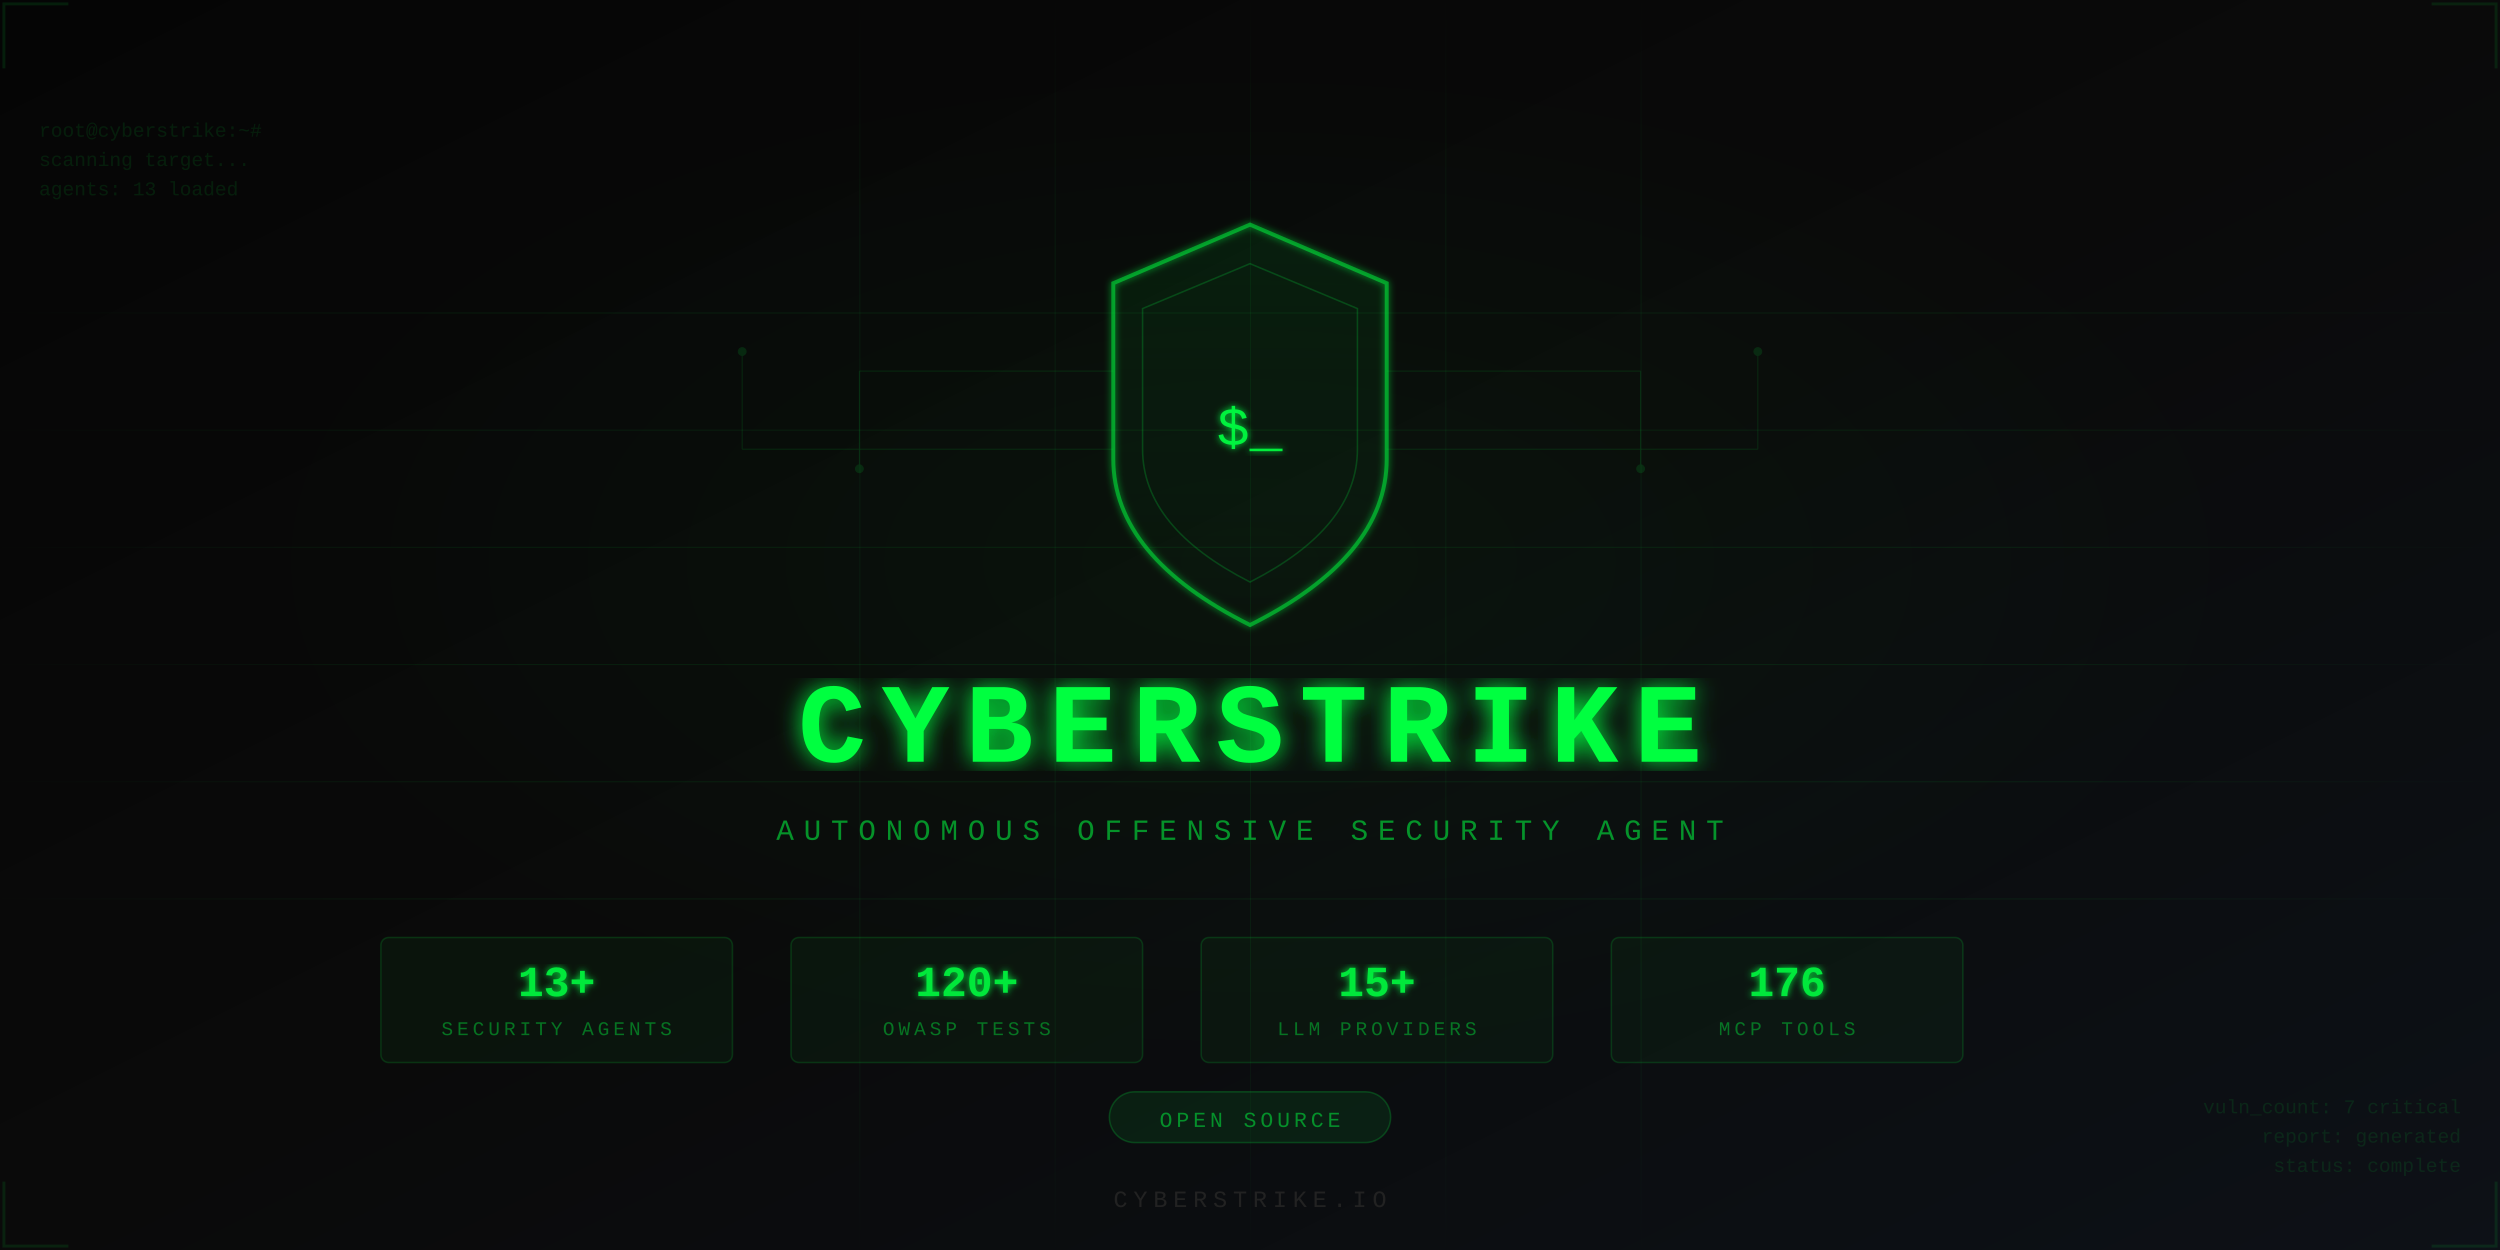
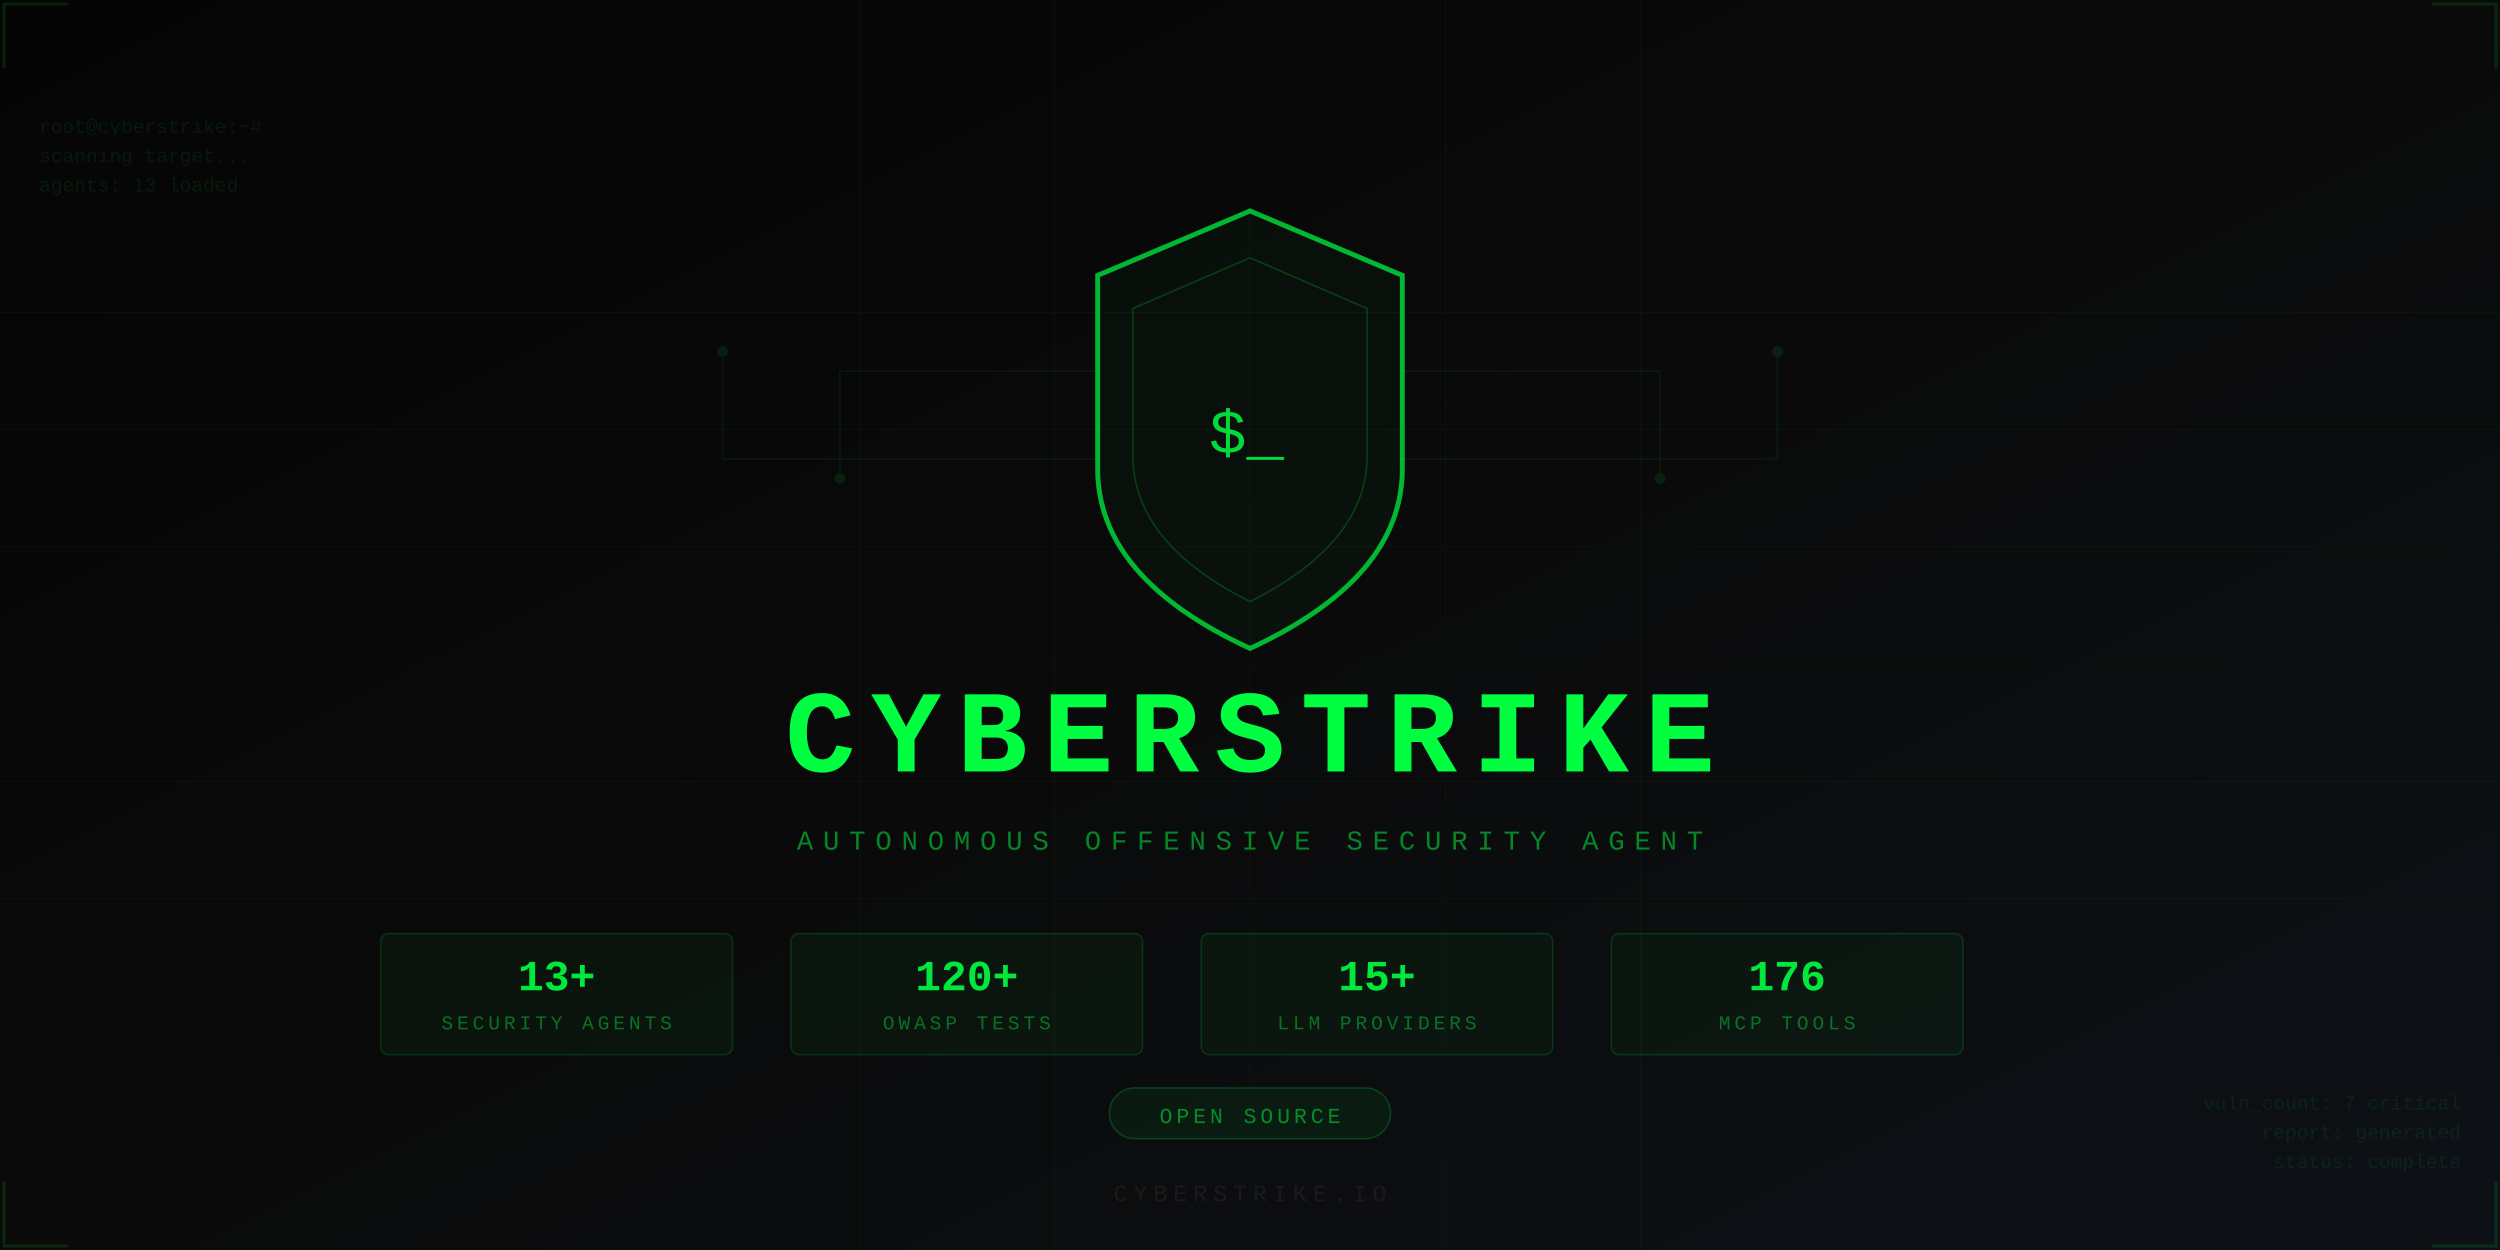
<svg xmlns="http://www.w3.org/2000/svg" viewBox="0 0 1280 640" width="1280" height="640">
  <defs>
    <linearGradient id="bg" x1="0%" y1="0%" x2="100%" y2="100%">
      <stop offset="0%" stop-color="#050505" />
      <stop offset="50%" stop-color="#0a0a0a" />
      <stop offset="100%" stop-color="#0d1117" />
    </linearGradient>
-     <linearGradient id="green-grad" x1="0%" y1="0%" x2="100%" y2="100%">
-       <stop offset="0%" stop-color="#00ff41" />
-       <stop offset="100%" stop-color="#00cc33" />
-     </linearGradient>
-     <linearGradient id="green-fade" x1="0%" y1="0%" x2="0%" y2="100%">
-       <stop offset="0%" stop-color="#00ff41" stop-opacity="0.15" />
-       <stop offset="100%" stop-color="#00ff41" stop-opacity="0" />
-     </linearGradient>
-     <linearGradient id="line-fade-h" x1="0%" y1="0%" x2="100%" y2="0%">
-       <stop offset="0%" stop-color="#00ff41" stop-opacity="0" />
-       <stop offset="20%" stop-color="#00ff41" stop-opacity="0.08" />
-       <stop offset="80%" stop-color="#00ff41" stop-opacity="0.08" />
-       <stop offset="100%" stop-color="#00ff41" stop-opacity="0" />
-     </linearGradient>
-     <linearGradient id="line-fade-v" x1="0%" y1="0%" x2="0%" y2="100%">
-       <stop offset="0%" stop-color="#00ff41" stop-opacity="0" />
-       <stop offset="20%" stop-color="#00ff41" stop-opacity="0.06" />
-       <stop offset="80%" stop-color="#00ff41" stop-opacity="0.06" />
-       <stop offset="100%" stop-color="#00ff41" stop-opacity="0" />
-     </linearGradient>
-     <radialGradient id="center-glow" cx="50%" cy="45%" r="40%">
-       <stop offset="0%" stop-color="#00ff41" stop-opacity="0.04" />
-       <stop offset="100%" stop-color="#00ff41" stop-opacity="0" />
-     </radialGradient>
-     <filter id="glow-sm">
-       <feGaussianBlur stdDeviation="2" result="blur" />
-       <feMerge>
-         <feMergeNode in="blur" />
-         <feMergeNode in="SourceGraphic" />
-       </feMerge>
-     </filter>
-     <filter id="glow-lg">
-       <feGaussianBlur stdDeviation="6" result="blur" />
-       <feMerge>
-         <feMergeNode in="blur" />
-         <feMergeNode in="SourceGraphic" />
-       </feMerge>
-     </filter>
-     <filter id="glow-xl">
-       <feGaussianBlur stdDeviation="12" result="blur" />
-       <feMerge>
-         <feMergeNode in="blur" />
-         <feMergeNode in="SourceGraphic" />
-       </feMerge>
-     </filter>
-     <clipPath id="shield-clip">
-       <path d="M640 115 L710 145 L710 235 Q710 285 640 320 Q570 285 570 235 L570 145 Z" />
-     </clipPath>
  </defs>
  <rect width="1280" height="640" fill="url(#bg)" />
-   <rect width="1280" height="640" fill="url(#center-glow)" />
-   <g>
-     <rect x="0" y="160" width="1280" height="0.5" fill="url(#line-fade-h)" />
-     <rect x="0" y="220" width="1280" height="0.5" fill="url(#line-fade-h)" />
-     <rect x="0" y="280" width="1280" height="0.5" fill="url(#line-fade-h)" />
-     <rect x="0" y="340" width="1280" height="0.5" fill="url(#line-fade-h)" />
-     <rect x="0" y="400" width="1280" height="0.5" fill="url(#line-fade-h)" />
-     <rect x="0" y="460" width="1280" height="0.5" fill="url(#line-fade-h)" />
+   <g stroke="#00ff41" stroke-width="0.3" opacity="0.06">
+     <line x1="0" y1="160" x2="1280" y2="160" />
+     <line x1="0" y1="220" x2="1280" y2="220" />
+     <line x1="0" y1="280" x2="1280" y2="280" />
+     <line x1="0" y1="340" x2="1280" y2="340" />
+     <line x1="0" y1="400" x2="1280" y2="400" />
+     <line x1="0" y1="460" x2="1280" y2="460" />
+     <line x1="440" y1="0" x2="440" y2="640" />
+     <line x1="540" y1="0" x2="540" y2="640" />
+     <line x1="640" y1="0" x2="640" y2="640" />
+     <line x1="740" y1="0" x2="740" y2="640" />
+     <line x1="840" y1="0" x2="840" y2="640" />
  </g>
-   <g>
-     <rect x="440" y="0" width="0.5" height="640" fill="url(#line-fade-v)" />
-     <rect x="540" y="0" width="0.5" height="640" fill="url(#line-fade-v)" />
-     <rect x="640" y="0" width="0.5" height="640" fill="url(#line-fade-v)" />
-     <rect x="740" y="0" width="0.5" height="640" fill="url(#line-fade-v)" />
-     <rect x="840" y="0" width="0.5" height="640" fill="url(#line-fade-v)" />
+   <path d="M640 108 L718 141 L718 240 Q718 296 640 332 Q562 296 562 240 L562 141 Z" fill="none" stroke="#00ff41" stroke-width="2.5" opacity="0.7" />
+   <path d="M640 132 L700 158 L700 233 Q700 278 640 308 Q580 278 580 233 L580 158 Z" fill="none" stroke="#00ff41" stroke-width="0.8" opacity="0.2" />
+   <path d="M640 108 L718 141 L718 240 Q718 296 640 332 Q562 296 562 240 L562 141 Z" fill="#00ff41" opacity="0.03" />
+   <text x="619" y="232" font-family="'Courier New', 'Lucida Console', monospace" font-size="32" fill="#00ff41" opacity="0.85">$_</text>
+   <g stroke="#00ff41" stroke-width="0.6" opacity="0.1">
+     <line x1="562" y1="190" x2="430" y2="190" />
+     <line x1="430" y1="190" x2="430" y2="245" />
+     <circle cx="430" cy="245" r="2.5" fill="#00ff41" />
+     <line x1="562" y1="235" x2="370" y2="235" />
+     <line x1="370" y1="235" x2="370" y2="180" />
+     <circle cx="370" cy="180" r="2.5" fill="#00ff41" />
+     <line x1="718" y1="190" x2="850" y2="190" />
+     <line x1="850" y1="190" x2="850" y2="245" />
+     <circle cx="850" cy="245" r="2.5" fill="#00ff41" />
+     <line x1="718" y1="235" x2="910" y2="235" />
+     <line x1="910" y1="235" x2="910" y2="180" />
+     <circle cx="910" cy="180" r="2.5" fill="#00ff41" />
  </g>
-   <path d="M640 115 L710 145 L710 235 Q710 285 640 320 Q570 285 570 235 L570 145 Z" fill="none" stroke="#00ff41" stroke-width="2" opacity="0.6" filter="url(#glow-sm)" />
-   <path d="M640 135 L695 158 L695 230 Q695 270 640 298 Q585 270 585 230 L585 158 Z" fill="none" stroke="#00ff41" stroke-width="0.8" opacity="0.2" />
-   <path d="M640 115 L710 145 L710 235 Q710 285 640 320 Q570 285 570 235 L570 145 Z" fill="url(#green-fade)" opacity="0.5" />
-   <g filter="url(#glow-sm)">
-     <text x="623" y="228" font-family="'Courier New', 'Lucida Console', monospace" font-size="28" fill="#00ff41" opacity="0.9">$_</text>
+   <text x="640" y="395" text-anchor="middle" font-family="'Courier New', 'Lucida Console', monospace" font-size="60" font-weight="bold" fill="#00ff41" letter-spacing="8">CYBERSTRIKE</text>
+   <text x="640" y="435" text-anchor="middle" font-family="'Courier New', 'Lucida Console', monospace" font-size="14" fill="#00ff41" opacity="0.5" letter-spacing="5">AUTONOMOUS OFFENSIVE SECURITY AGENT</text>
+   <g font-family="'Courier New', 'Lucida Console', monospace">
+     <rect x="195" y="478" width="180" height="62" rx="4" fill="#00ff41" fill-opacity="0.04" stroke="#00ff41" stroke-opacity="0.15" stroke-width="0.8" />
+     <text x="285" y="507" text-anchor="middle" font-size="22" font-weight="bold" fill="#00ff41" opacity="0.9">13+</text>
+     <text x="285" y="527" text-anchor="middle" font-size="10" fill="#00ff41" opacity="0.4" letter-spacing="2">SECURITY AGENTS</text>
+     <rect x="405" y="478" width="180" height="62" rx="4" fill="#00ff41" fill-opacity="0.04" stroke="#00ff41" stroke-opacity="0.15" stroke-width="0.8" />
+     <text x="495" y="507" text-anchor="middle" font-size="22" font-weight="bold" fill="#00ff41" opacity="0.9">120+</text>
+     <text x="495" y="527" text-anchor="middle" font-size="10" fill="#00ff41" opacity="0.4" letter-spacing="2">OWASP TESTS</text>
+     <rect x="615" y="478" width="180" height="62" rx="4" fill="#00ff41" fill-opacity="0.04" stroke="#00ff41" stroke-opacity="0.15" stroke-width="0.8" />
+     <text x="705" y="507" text-anchor="middle" font-size="22" font-weight="bold" fill="#00ff41" opacity="0.9">15+</text>
+     <text x="705" y="527" text-anchor="middle" font-size="10" fill="#00ff41" opacity="0.4" letter-spacing="2">LLM PROVIDERS</text>
+     <rect x="825" y="478" width="180" height="62" rx="4" fill="#00ff41" fill-opacity="0.04" stroke="#00ff41" stroke-opacity="0.15" stroke-width="0.8" />
+     <text x="915" y="507" text-anchor="middle" font-size="22" font-weight="bold" fill="#00ff41" opacity="0.9">176</text>
+     <text x="915" y="527" text-anchor="middle" font-size="10" fill="#00ff41" opacity="0.4" letter-spacing="2">MCP TOOLS</text>
  </g>
-   <g stroke="#00ff41" stroke-width="0.5" opacity="0.12">
-     <line x1="570" y1="190" x2="440" y2="190" />
-     <line x1="440" y1="190" x2="440" y2="240" />
-     <circle cx="440" cy="240" r="2" fill="#00ff41" />
-     <line x1="570" y1="230" x2="380" y2="230" />
-     <line x1="380" y1="230" x2="380" y2="180" />
-     <circle cx="380" cy="180" r="2" fill="#00ff41" />
-     <line x1="710" y1="190" x2="840" y2="190" />
-     <line x1="840" y1="190" x2="840" y2="240" />
-     <circle cx="840" cy="240" r="2" fill="#00ff41" />
-     <line x1="710" y1="230" x2="900" y2="230" />
-     <line x1="900" y1="230" x2="900" y2="180" />
-     <circle cx="900" cy="180" r="2" fill="#00ff41" />
-   </g>
-   <text x="640" y="390" text-anchor="middle" font-family="'Courier New', 'Lucida Console', monospace" font-size="58" font-weight="700" fill="#00ff41" filter="url(#glow-lg)" letter-spacing="8">CYBERSTRIKE</text>
-   <text x="640" y="430" text-anchor="middle" font-family="'Courier New', 'Lucida Console', monospace" font-size="15" fill="#00ff41" opacity="0.55" letter-spacing="5">AUTONOMOUS OFFENSIVE SECURITY AGENT</text>
-   <g font-family="'Courier New', 'Lucida Console', monospace">
-     <rect x="195" y="480" width="180" height="64" rx="4" fill="#00ff41" fill-opacity="0.04" stroke="#00ff41" stroke-opacity="0.15" stroke-width="0.8" />
-     <text x="285" y="510" text-anchor="middle" font-size="22" font-weight="700" fill="#00ff41" opacity="0.9" filter="url(#glow-sm)">13+</text>
-     <text x="285" y="530" text-anchor="middle" font-size="10" fill="#00ff41" opacity="0.4" letter-spacing="2">SECURITY AGENTS</text>
-     <rect x="405" y="480" width="180" height="64" rx="4" fill="#00ff41" fill-opacity="0.04" stroke="#00ff41" stroke-opacity="0.15" stroke-width="0.8" />
-     <text x="495" y="510" text-anchor="middle" font-size="22" font-weight="700" fill="#00ff41" opacity="0.9" filter="url(#glow-sm)">120+</text>
-     <text x="495" y="530" text-anchor="middle" font-size="10" fill="#00ff41" opacity="0.4" letter-spacing="2">OWASP TESTS</text>
-     <rect x="615" y="480" width="180" height="64" rx="4" fill="#00ff41" fill-opacity="0.04" stroke="#00ff41" stroke-opacity="0.15" stroke-width="0.8" />
-     <text x="705" y="510" text-anchor="middle" font-size="22" font-weight="700" fill="#00ff41" opacity="0.9" filter="url(#glow-sm)">15+</text>
-     <text x="705" y="530" text-anchor="middle" font-size="10" fill="#00ff41" opacity="0.4" letter-spacing="2">LLM PROVIDERS</text>
-     <rect x="825" y="480" width="180" height="64" rx="4" fill="#00ff41" fill-opacity="0.04" stroke="#00ff41" stroke-opacity="0.15" stroke-width="0.8" />
-     <text x="915" y="510" text-anchor="middle" font-size="22" font-weight="700" fill="#00ff41" opacity="0.9" filter="url(#glow-sm)">176</text>
-     <text x="915" y="530" text-anchor="middle" font-size="10" fill="#00ff41" opacity="0.4" letter-spacing="2">MCP TOOLS</text>
-   </g>
-   <g transform="translate(640, 572)">
-     <rect x="-72" y="-13" width="144" height="26" rx="13" fill="#00ff41" fill-opacity="0.08" stroke="#00ff41" stroke-opacity="0.2" stroke-width="0.8" />
-     <text x="0" y="5" text-anchor="middle" font-family="'Courier New', monospace" font-size="11" fill="#00ff41" opacity="0.5" letter-spacing="2">OPEN SOURCE</text>
-   </g>
-   <text x="640" y="618" text-anchor="middle" font-family="'Courier New', monospace" font-size="12" fill="#222" letter-spacing="3">CYBERSTRIKE.IO</text>
-   <g stroke="#00ff41" stroke-width="1.5" opacity="0.1">
+   <rect x="568" y="557" width="144" height="26" rx="13" fill="#00ff41" fill-opacity="0.06" stroke="#00ff41" stroke-opacity="0.2" stroke-width="0.8" />
+   <text x="640" y="575" text-anchor="middle" font-family="'Courier New', monospace" font-size="11" fill="#00ff41" opacity="0.5" letter-spacing="2">OPEN SOURCE</text>
+   <text x="640" y="615" text-anchor="middle" font-family="'Courier New', monospace" font-size="12" fill="#1a1a1a" letter-spacing="3">CYBERSTRIKE.IO</text>
+   <g stroke="#00ff41" stroke-width="1.5" opacity="0.12">
    <polyline points="2,35 2,2 35,2" fill="none" />
    <polyline points="1245,2 1278,2 1278,35" fill="none" />
    <polyline points="2,605 2,638 35,638" fill="none" />
    <polyline points="1245,638 1278,638 1278,605" fill="none" />
  </g>
-   <g font-family="'Courier New', monospace" font-size="10" fill="#00ff41" opacity="0.1">
-     <text x="20" y="70">root@cyberstrike:~#</text>
-     <text x="20" y="85">scanning target...</text>
-     <text x="20" y="100">agents: 13 loaded</text>
+   <g font-family="'Courier New', monospace" font-size="10" fill="#00ff41" opacity="0.08">
+     <text x="20" y="68">root@cyberstrike:~#</text>
+     <text x="20" y="83">scanning target...</text>
+     <text x="20" y="98">agents: 13 loaded</text>
  </g>
-   <g font-family="'Courier New', monospace" font-size="10" fill="#00ff41" opacity="0.1" text-anchor="end">
-     <text x="1260" y="570">vuln_count: 7 critical</text>
-     <text x="1260" y="585">report: generated</text>
-     <text x="1260" y="600">status: complete</text>
+   <g font-family="'Courier New', monospace" font-size="10" fill="#00ff41" opacity="0.08" text-anchor="end">
+     <text x="1260" y="568">vuln_count: 7 critical</text>
+     <text x="1260" y="583">report: generated</text>
+     <text x="1260" y="598">status: complete</text>
  </g>
</svg>
